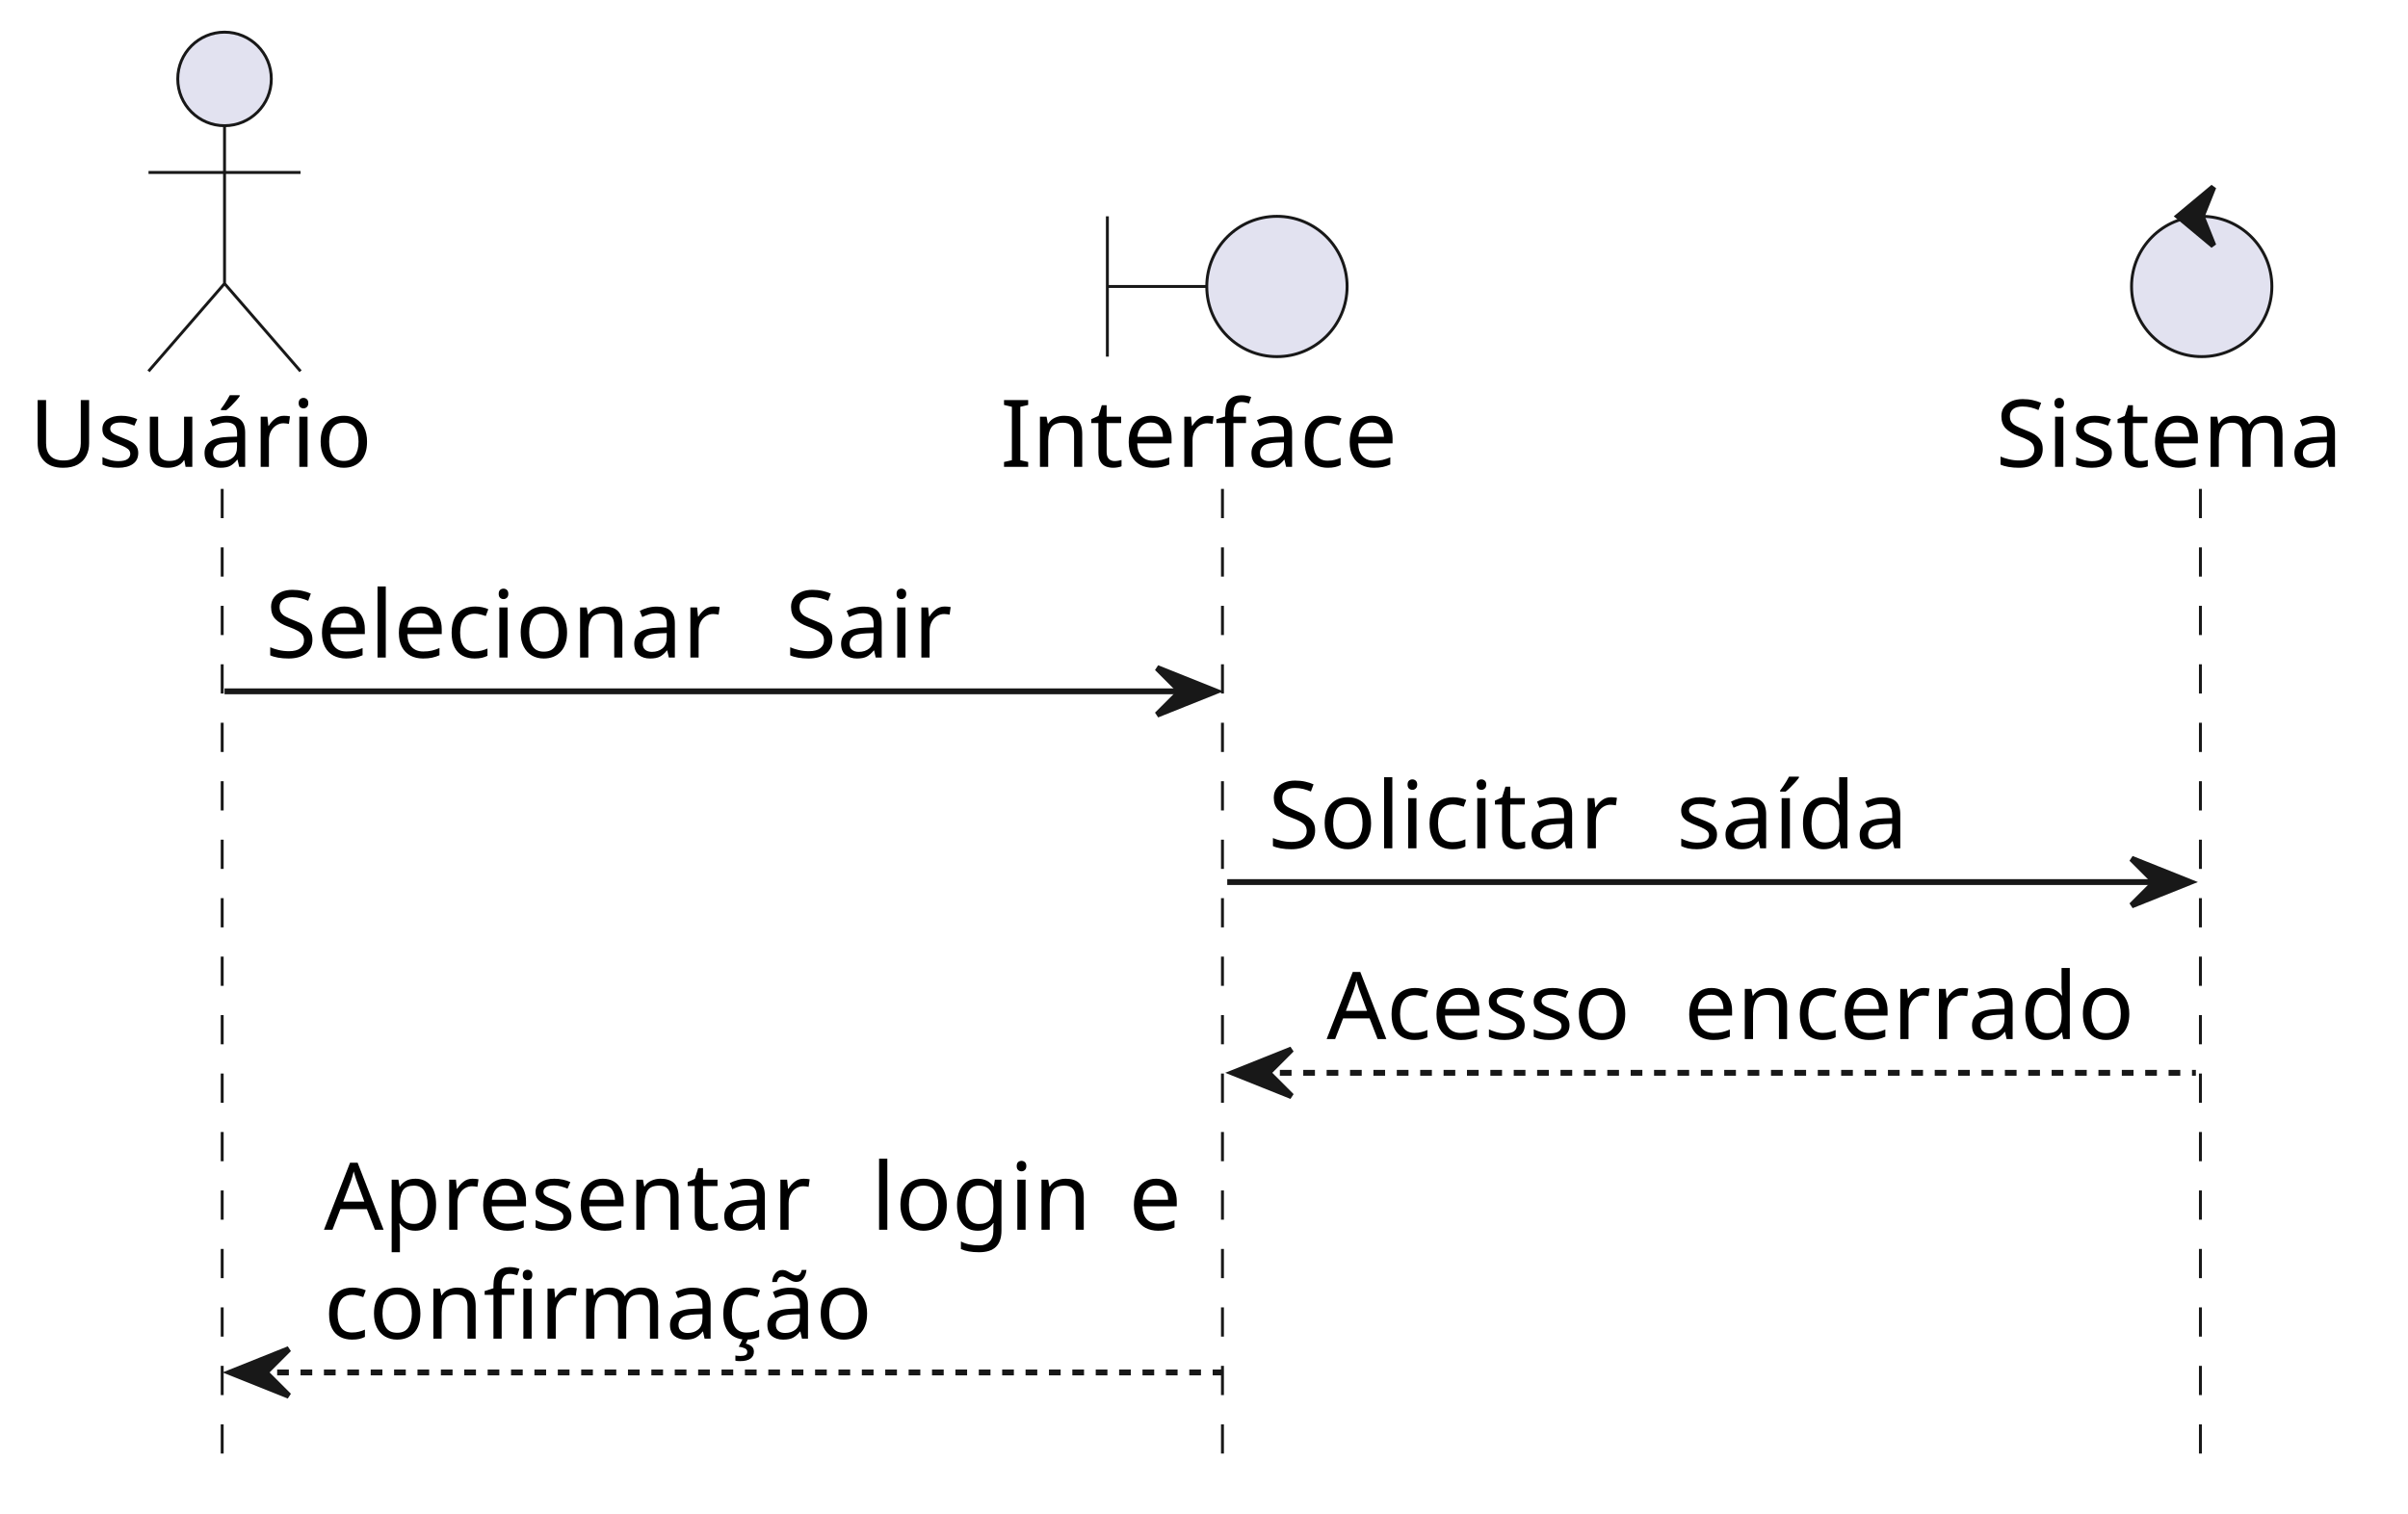
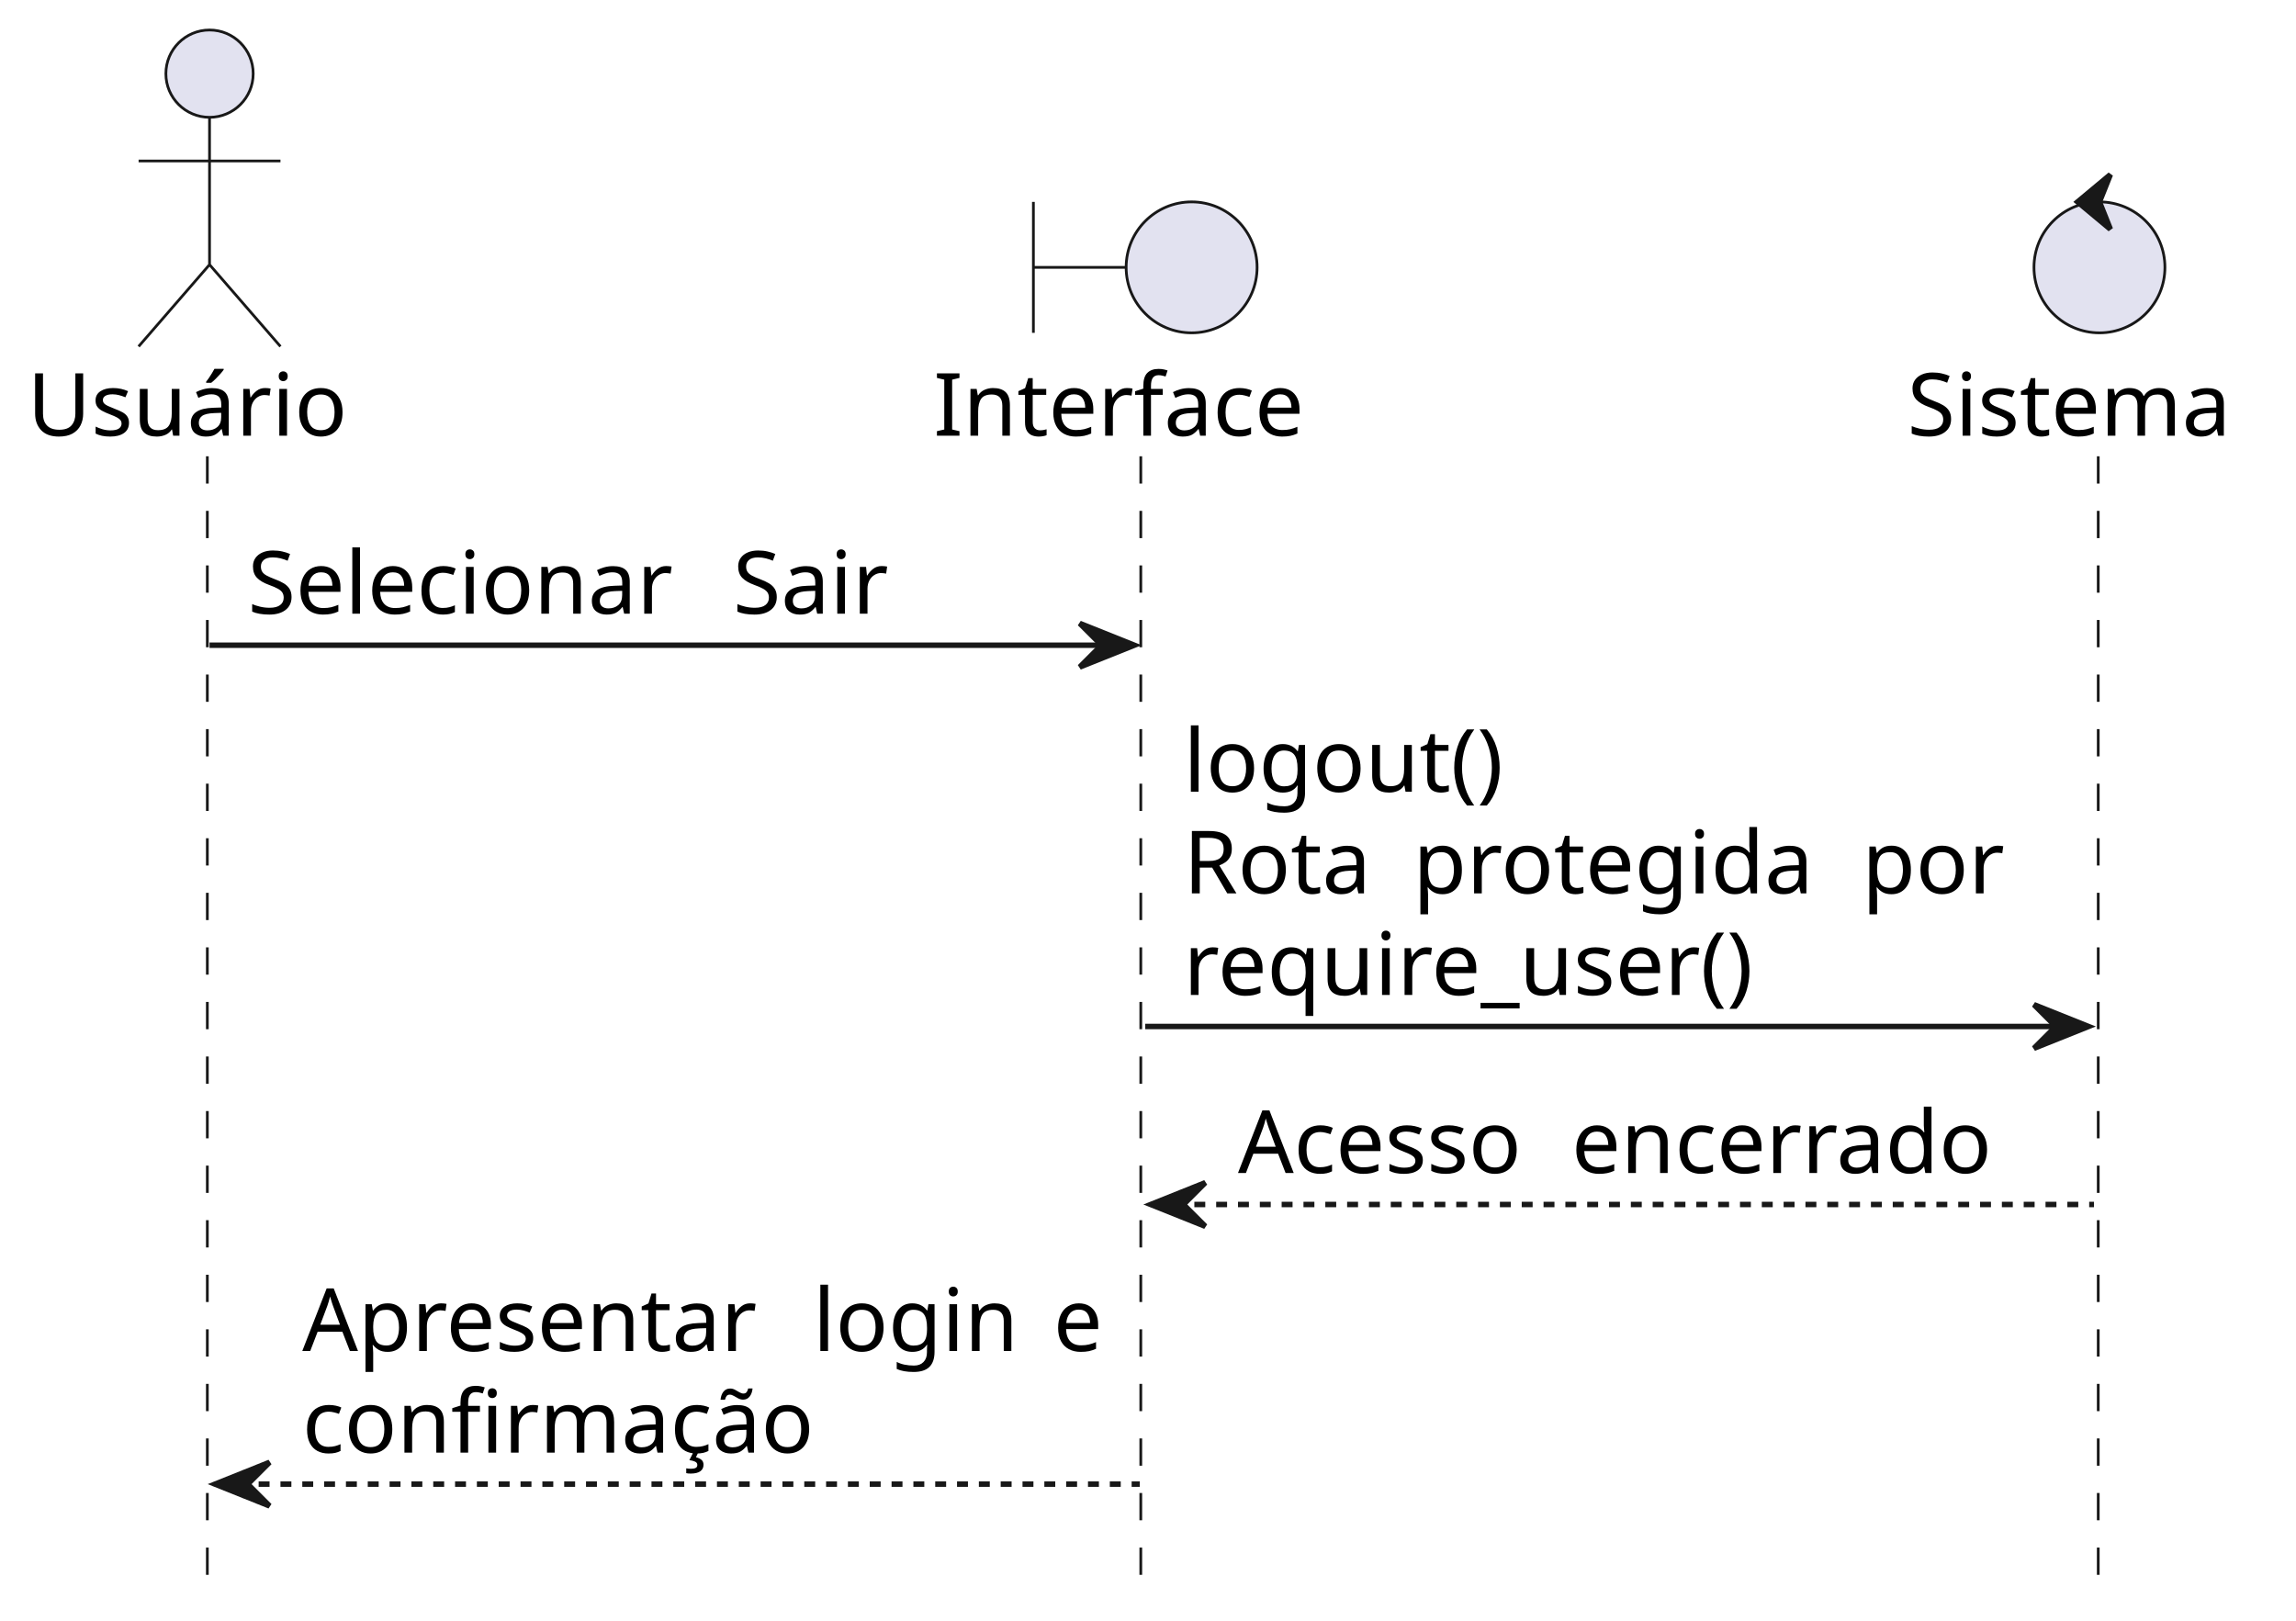
- <svg xmlns="http://www.w3.org/2000/svg" contentStyleType="text/css" data-diagram-type="SEQUENCE" height="809.375px" preserveAspectRatio="none" style="width:1287px;height:809px;background:#FFFFFF;" version="1.1" viewBox="0 0 1287 809" width="1287.5px" zoomAndPan="magnify">
+ <svg xmlns="http://www.w3.org/2000/svg" contentStyleType="text/css" data-diagram-type="SEQUENCE" height="928.125px" preserveAspectRatio="none" style="width:1315px;height:928px;background:#FFFFFF;" version="1.1" viewBox="0 0 1315 928" width="1315.625px" zoomAndPan="magnify">
  <defs />
  <g>
    <g>
-       <rect fill="#000000" fill-opacity="0" height="528.516" width="25" x="107.507" y="261.328" />
-       <line style="stroke:#181818;stroke-width:1.562;stroke-dasharray:15.625,15.625;" x1="118.75" x2="118.75" y1="261.328" y2="789.844" />
+       <rect fill="#000000" fill-opacity="0" height="644.922" width="25" x="107.507" y="261.328" />
+       <line style="stroke:#181818;stroke-width:1.562;stroke-dasharray:15.625,15.625;" x1="118.75" x2="118.75" y1="261.328" y2="906.25" />
    </g>
    <g>
-       <rect fill="#000000" fill-opacity="0" height="528.516" width="25" x="643.42" y="261.328" />
-       <line style="stroke:#181818;stroke-width:1.562;stroke-dasharray:15.625,15.625;" x1="653.369" x2="653.369" y1="261.328" y2="789.844" />
+       <rect fill="#000000" fill-opacity="0" height="644.922" width="25" x="643.42" y="261.328" />
+       <line style="stroke:#181818;stroke-width:1.562;stroke-dasharray:15.625,15.625;" x1="653.369" x2="653.369" y1="261.328" y2="906.25" />
    </g>
    <g>
-       <rect fill="#000000" fill-opacity="0" height="528.516" width="25" x="1164.246" y="261.328" />
-       <line style="stroke:#181818;stroke-width:1.562;stroke-dasharray:15.625,15.625;" x1="1176.05" x2="1176.05" y1="261.328" y2="789.844" />
+       <rect fill="#000000" fill-opacity="0" height="644.922" width="25" x="1189.929" y="261.328" />
+       <line style="stroke:#181818;stroke-width:1.562;stroke-dasharray:15.625,15.625;" x1="1201.733" x2="1201.733" y1="261.328" y2="906.25" />
    </g>
    <g class="participant participant-head" data-participant="U">
      <text fill="#000000" font-family="sans-serif" font-size="50" lengthAdjust="spacing" textLength="190.015" x="15.625" y="249.536">Usuário</text>
      <ellipse cx="120.007" cy="42.188" fill="#E2E2F0" rx="25" ry="25" style="stroke:#181818;stroke-width:1.562;" />
      <path d="M120.007,67.188 L120.007,151.562 M79.382,92.188 L160.632,92.188 M120.007,151.562 L79.382,198.438 M120.007,151.562 L160.632,198.438" fill="none" style="stroke:#181818;stroke-width:1.562;" />
    </g>
    <g class="participant participant-head" data-participant="I">
      <text fill="#000000" font-family="sans-serif" font-size="50" lengthAdjust="spacing" textLength="223.852" x="534.619" y="249.536">Interface</text>
      <path d="M591.858,115.625 L591.858,190.625 M591.858,153.125 L644.983,153.125" fill="none" style="stroke:#181818;stroke-width:1.562;" />
      <ellipse cx="682.483" cy="153.125" fill="#E2E2F0" rx="37.5" ry="37.5" style="stroke:#181818;stroke-width:1.562;" />
    </g>
    <g class="participant participant-head" data-participant="S">
-       <text fill="#000000" font-family="sans-serif" font-size="50" lengthAdjust="spacing" textLength="201.392" x="1066.675" y="249.536">Sistema</text>
-       <ellipse cx="1176.746" cy="153.125" fill="#E2E2F0" rx="37.5" ry="37.5" style="stroke:#181818;stroke-width:1.562;" />
-       <polygon fill="#181818" points="1164.246,115.625,1182.996,100,1176.746,115.625,1182.996,131.25,1164.246,115.625" style="stroke:#181818;stroke-width:3.125;" />
+       <text fill="#000000" font-family="sans-serif" font-size="50" lengthAdjust="spacing" textLength="201.392" x="1092.358" y="249.536">Sistema</text>
+       <ellipse cx="1202.429" cy="153.125" fill="#E2E2F0" rx="37.5" ry="37.5" style="stroke:#181818;stroke-width:1.562;" />
+       <polygon fill="#181818" points="1189.929,115.625,1208.679,100,1202.429,115.625,1208.679,131.25,1189.929,115.625" style="stroke:#181818;stroke-width:3.125;" />
    </g>
    <g class="message" data-participant-1="U" data-participant-2="I">
      <polygon fill="#181818" points="618.42,357.031,649.67,369.531,618.42,382.031,630.92,369.531" style="stroke:#181818;stroke-width:3.125;" />
      <line style="stroke:#181818;stroke-width:3.125;" x1="120.007" x2="637.17" y1="369.531" y2="369.531" />
      <text fill="#000000" font-family="sans-serif" font-size="50" lengthAdjust="spacing" textLength="262.012" x="141.882" y="351.489">Selecionar</text>
      <text fill="#000000" font-family="sans-serif" font-size="50" lengthAdjust="spacing" textLength="15.894" x="403.894" y="351.489"> </text>
      <text fill="#000000" font-family="sans-serif" font-size="50" lengthAdjust="spacing" textLength="96.826" x="419.788" y="351.489">Sair</text>
    </g>
    <g class="message" data-participant-1="I" data-participant-2="S">
-       <polygon fill="#181818" points="1139.246,458.984,1170.496,471.484,1139.246,483.984,1151.746,471.484" style="stroke:#181818;stroke-width:3.125;" />
-       <line style="stroke:#181818;stroke-width:3.125;" x1="655.92" x2="1157.996" y1="471.484" y2="471.484" />
-       <text fill="#000000" font-family="sans-serif" font-size="50" lengthAdjust="spacing" textLength="202.295" x="677.795" y="453.442">Solicitar</text>
-       <text fill="#000000" font-family="sans-serif" font-size="50" lengthAdjust="spacing" textLength="15.894" x="880.09" y="453.442"> </text>
-       <text fill="#000000" font-family="sans-serif" font-size="50" lengthAdjust="spacing" textLength="132.959" x="895.984" y="453.442">saída</text>
+       <polygon fill="#181818" points="1164.929,575.391,1196.179,587.891,1164.929,600.391,1177.429,587.891" style="stroke:#181818;stroke-width:3.125;" />
+       <line style="stroke:#181818;stroke-width:3.125;" x1="655.92" x2="1183.679" y1="587.891" y2="587.891" />
+       <text fill="#000000" font-family="sans-serif" font-size="50" lengthAdjust="spacing" textLength="197.119" x="677.795" y="453.442">logout()</text>
+       <text fill="#000000" font-family="sans-serif" font-size="50" lengthAdjust="spacing" textLength="115.576" x="677.795" y="511.646">Rota</text>
+       <text fill="#000000" font-family="sans-serif" font-size="50" lengthAdjust="spacing" textLength="15.894" x="793.372" y="511.646"> </text>
+       <text fill="#000000" font-family="sans-serif" font-size="50" lengthAdjust="spacing" textLength="241.26" x="809.265" y="511.646">protegida</text>
+       <text fill="#000000" font-family="sans-serif" font-size="50" lengthAdjust="spacing" textLength="15.894" x="1050.525" y="511.646"> </text>
+       <text fill="#000000" font-family="sans-serif" font-size="50" lengthAdjust="spacing" textLength="82.886" x="1066.418" y="511.646">por</text>
+       <text fill="#000000" font-family="sans-serif" font-size="50" lengthAdjust="spacing" textLength="353.027" x="677.795" y="569.849">require_user()</text>
    </g>
    <g class="message" data-participant-1="S" data-participant-2="I">
-       <polygon fill="#181818" points="690.295,560.938,659.045,573.438,690.295,585.938,677.795,573.438" style="stroke:#181818;stroke-width:3.125;" />
-       <line style="stroke:#181818;stroke-width:3.125;stroke-dasharray:6.25,6.25;" x1="671.545" x2="1173.621" y1="573.438" y2="573.438" />
-       <text fill="#000000" font-family="sans-serif" font-size="50" lengthAdjust="spacing" textLength="175.147" x="709.045" y="555.395">Acesso</text>
-       <text fill="#000000" font-family="sans-serif" font-size="50" lengthAdjust="spacing" textLength="15.894" x="884.192" y="555.395"> </text>
-       <text fill="#000000" font-family="sans-serif" font-size="50" lengthAdjust="spacing" textLength="254.785" x="900.085" y="555.395">encerrado</text>
+       <polygon fill="#181818" points="690.295,677.344,659.045,689.844,690.295,702.344,677.795,689.844" style="stroke:#181818;stroke-width:3.125;" />
+       <line style="stroke:#181818;stroke-width:3.125;stroke-dasharray:6.25,6.25;" x1="671.545" x2="1199.304" y1="689.844" y2="689.844" />
+       <text fill="#000000" font-family="sans-serif" font-size="50" lengthAdjust="spacing" textLength="175.147" x="709.045" y="671.802">Acesso</text>
+       <text fill="#000000" font-family="sans-serif" font-size="50" lengthAdjust="spacing" textLength="15.894" x="884.192" y="671.802"> </text>
+       <text fill="#000000" font-family="sans-serif" font-size="50" lengthAdjust="spacing" textLength="254.785" x="900.085" y="671.802">encerrado</text>
    </g>
    <g class="message" data-participant-1="I" data-participant-2="U">
-       <polygon fill="#181818" points="154.382,721.094,123.132,733.594,154.382,746.094,141.882,733.594" style="stroke:#181818;stroke-width:3.125;" />
-       <line style="stroke:#181818;stroke-width:3.125;stroke-dasharray:6.25,6.25;" x1="135.632" x2="652.795" y1="733.594" y2="733.594" />
-       <text fill="#000000" font-family="sans-serif" font-size="50" lengthAdjust="spacing" textLength="276.562" x="173.132" y="657.349">Apresentar</text>
-       <text fill="#000000" font-family="sans-serif" font-size="50" lengthAdjust="spacing" textLength="15.894" x="449.695" y="657.349"> </text>
-       <text fill="#000000" font-family="sans-serif" font-size="50" lengthAdjust="spacing" textLength="121.802" x="465.588" y="657.349">login</text>
-       <text fill="#000000" font-family="sans-serif" font-size="50" lengthAdjust="spacing" textLength="15.894" x="587.39" y="657.349"> </text>
-       <text fill="#000000" font-family="sans-serif" font-size="50" lengthAdjust="spacing" textLength="30.762" x="603.284" y="657.349">e</text>
-       <text fill="#000000" font-family="sans-serif" font-size="50" lengthAdjust="spacing" textLength="309.888" x="173.132" y="715.552">confirmação</text>
+       <polygon fill="#181818" points="154.382,837.5,123.132,850,154.382,862.5,141.882,850" style="stroke:#181818;stroke-width:3.125;" />
+       <line style="stroke:#181818;stroke-width:3.125;stroke-dasharray:6.25,6.25;" x1="135.632" x2="652.795" y1="850" y2="850" />
+       <text fill="#000000" font-family="sans-serif" font-size="50" lengthAdjust="spacing" textLength="276.562" x="173.132" y="773.755">Apresentar</text>
+       <text fill="#000000" font-family="sans-serif" font-size="50" lengthAdjust="spacing" textLength="15.894" x="449.695" y="773.755"> </text>
+       <text fill="#000000" font-family="sans-serif" font-size="50" lengthAdjust="spacing" textLength="121.802" x="465.588" y="773.755">login</text>
+       <text fill="#000000" font-family="sans-serif" font-size="50" lengthAdjust="spacing" textLength="15.894" x="587.39" y="773.755"> </text>
+       <text fill="#000000" font-family="sans-serif" font-size="50" lengthAdjust="spacing" textLength="30.762" x="603.284" y="773.755">e</text>
+       <text fill="#000000" font-family="sans-serif" font-size="50" lengthAdjust="spacing" textLength="309.888" x="173.132" y="831.958">confirmação</text>
    </g>
  </g>
</svg>
